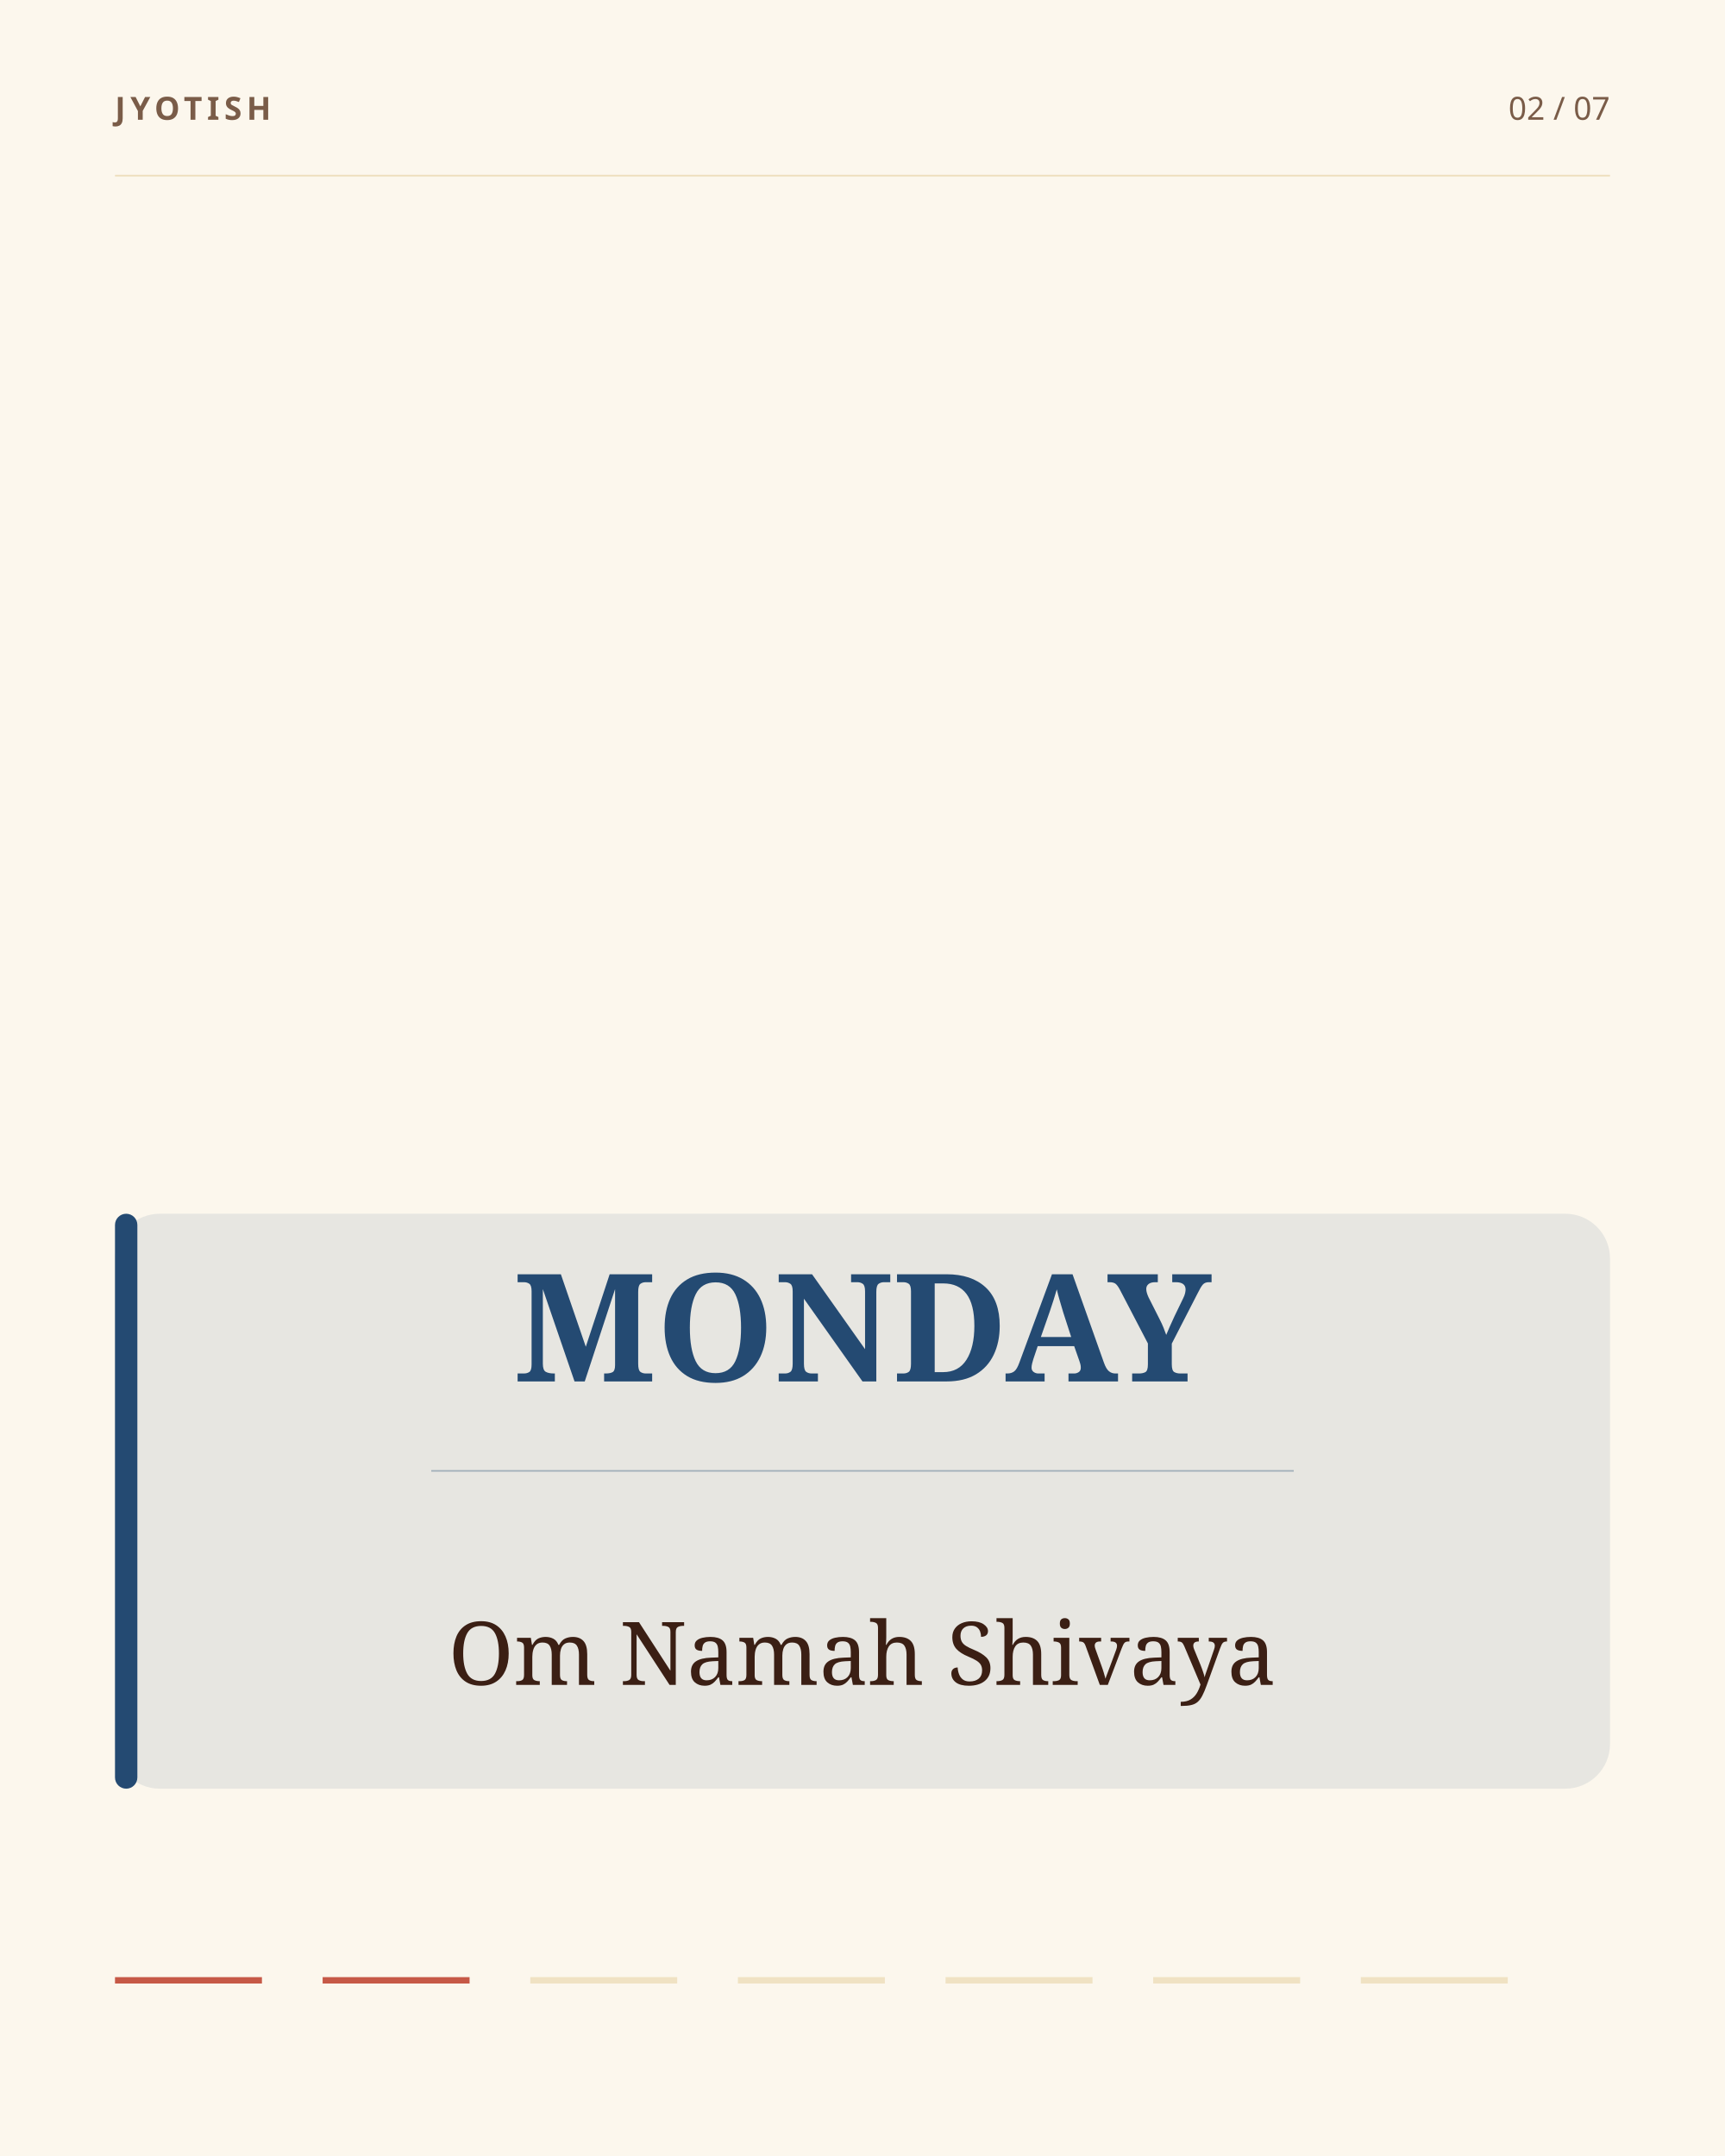
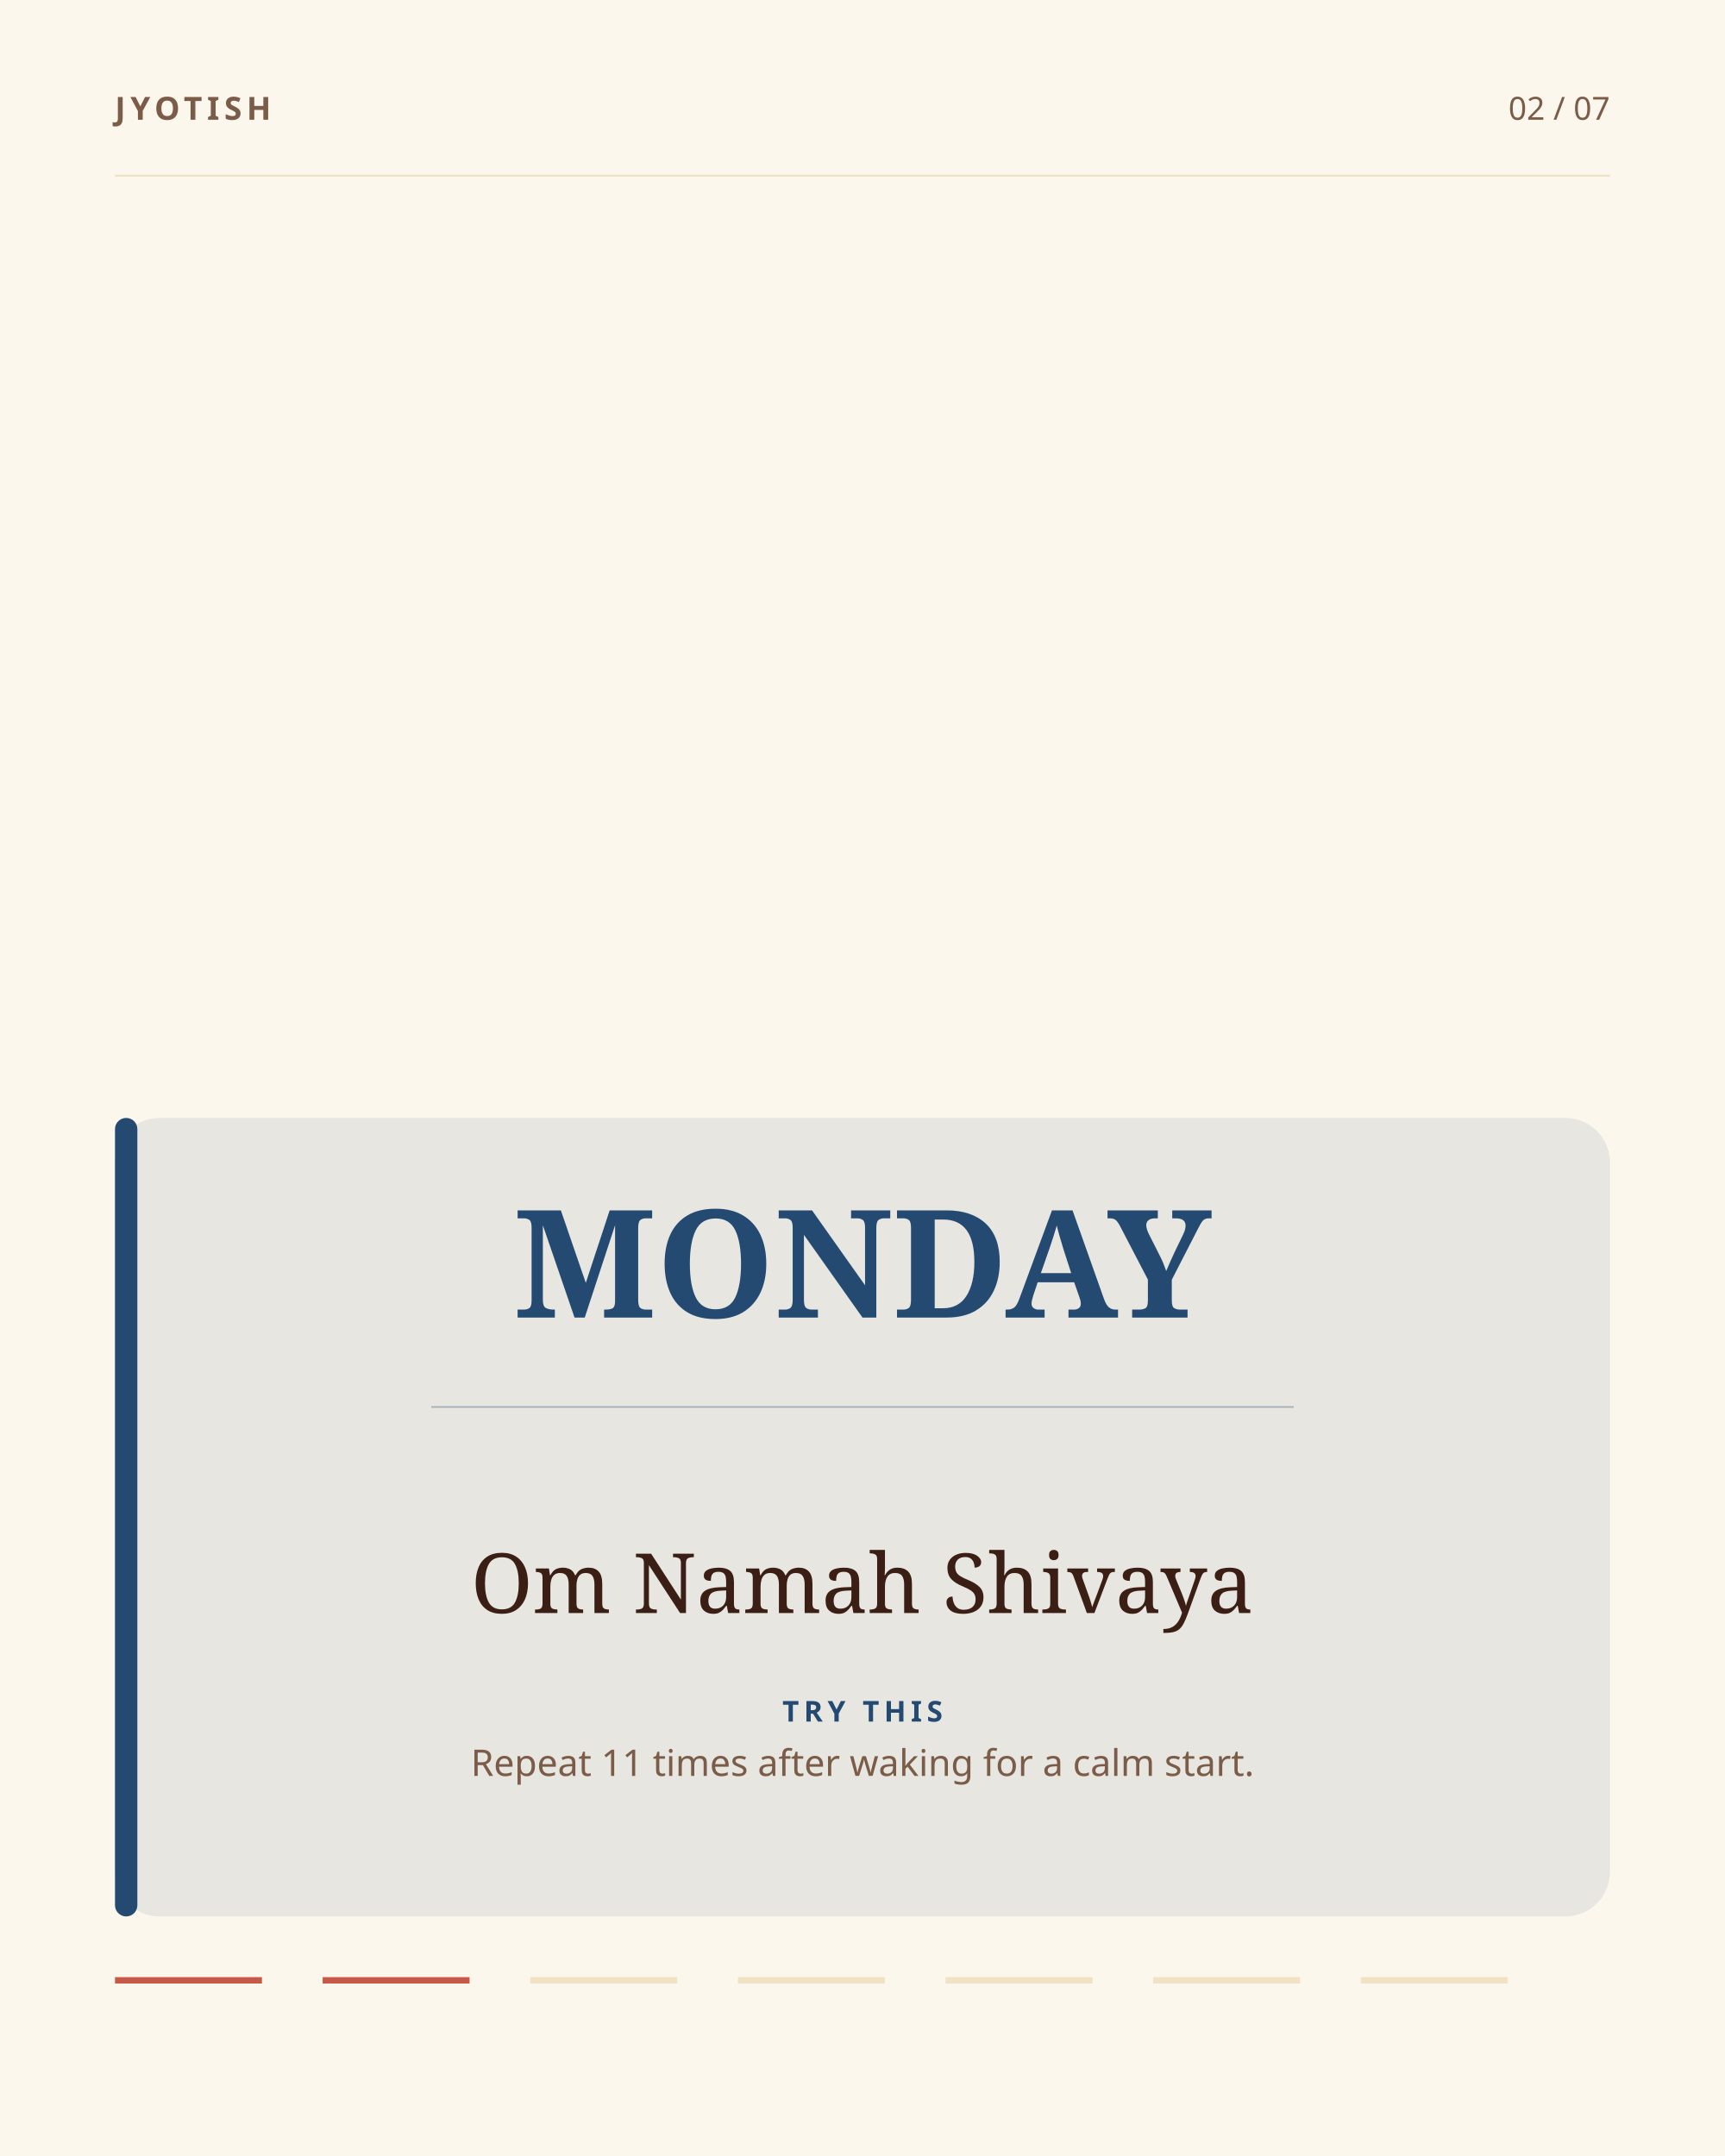
<svg xmlns="http://www.w3.org/2000/svg" width="1080" height="1350" viewBox="0 0 1080 1350">
  <defs>
    <style>
  @font-face{font-family:FrauncesLocal;src:url('../../brand/fonts/Fraunces-Regular.ttf') format('truetype');font-weight:400}
  @font-face{font-family:FrauncesLocal;src:url('../../brand/fonts/Fraunces-Bold.ttf') format('truetype');font-weight:700}
  @font-face{font-family:InterLocal;src:url('../../brand/fonts/Inter-Regular.ttf') format('truetype');font-weight:400}
  @font-face{font-family:InterLocal;src:url('../../brand/fonts/Inter-SemiBold.ttf') format('truetype');font-weight:600}
  @font-face{font-family:InterLocal;src:url('../../brand/fonts/Inter-Bold.ttf') format('truetype');font-weight:700}
  .serif{font-family:FrauncesLocal,serif}
  .sans{font-family:InterLocal,sans-serif}
</style>
  </defs>
  <rect width="1080" height="1350" fill="#FCF7ED" />
  <text x="72" y="75" class="sans" font-size="20" font-weight="700" letter-spacing="3" fill="#7A5C48">JYOTISH</text>
  <text x="1008" y="75" text-anchor="end" class="sans" font-size="20" fill="#7A5C48">02 / 07</text>
  <line x1="72" y1="110" x2="1008" y2="110" stroke="#B8860B" stroke-opacity=".22" />
-   <rect x="72" y="760" width="936" height="360" rx="28" fill="#244A72" opacity=".10" />
-   <rect x="72" y="760" width="14" height="360" rx="7" fill="#244A72" />
-   <text x="540" y="865" text-anchor="middle" class="serif" font-size="94" font-weight="700" fill="#244A72">MONDAY</text>
-   <line x1="270" y1="921" x2="810" y2="921" stroke="#244A72" stroke-opacity=".35" />
-   <text x="540" y="1055" text-anchor="middle" class="serif" font-size="55" fill="#3B1F14">
+   <rect x="72" y="700" width="936" height="500" rx="28" fill="#244A72" opacity=".10" />
+   <rect x="72" y="700" width="14" height="500" rx="7" fill="#244A72" />
+   <text x="540" y="825" text-anchor="middle" class="serif" font-size="94" font-weight="700" fill="#244A72">MONDAY</text>
+   <line x1="270" y1="881" x2="810" y2="881" stroke="#244A72" stroke-opacity=".35" />
+   <text x="540" y="1010" text-anchor="middle" class="serif" font-size="52" fill="#3B1F14">
    <tspan x="540" dy="0">Om Namah Shivaya</tspan>
  </text>
+   <text x="540" y="1078" text-anchor="middle" class="sans" font-size="18" font-weight="700" letter-spacing="3" fill="#244A72">TRY THIS</text>
+   <text x="540" y="1112" text-anchor="middle" class="sans" font-size="23" fill="#7A5C48">Repeat 11 times after waking for a calm start.</text>
  <line x1="72" y1="1240" x2="164" y2="1240" stroke="#B9331F" stroke-opacity=".8" stroke-width="4" />
  <line x1="202" y1="1240" x2="294" y2="1240" stroke="#B9331F" stroke-opacity=".8" stroke-width="4" />
  <line x1="332" y1="1240" x2="424" y2="1240" stroke="#B8860B" stroke-opacity=".18" stroke-width="4" />
  <line x1="462" y1="1240" x2="554" y2="1240" stroke="#B8860B" stroke-opacity=".18" stroke-width="4" />
  <line x1="592" y1="1240" x2="684" y2="1240" stroke="#B8860B" stroke-opacity=".18" stroke-width="4" />
  <line x1="722" y1="1240" x2="814" y2="1240" stroke="#B8860B" stroke-opacity=".18" stroke-width="4" />
  <line x1="852" y1="1240" x2="944" y2="1240" stroke="#B8860B" stroke-opacity=".18" stroke-width="4" />
</svg>
